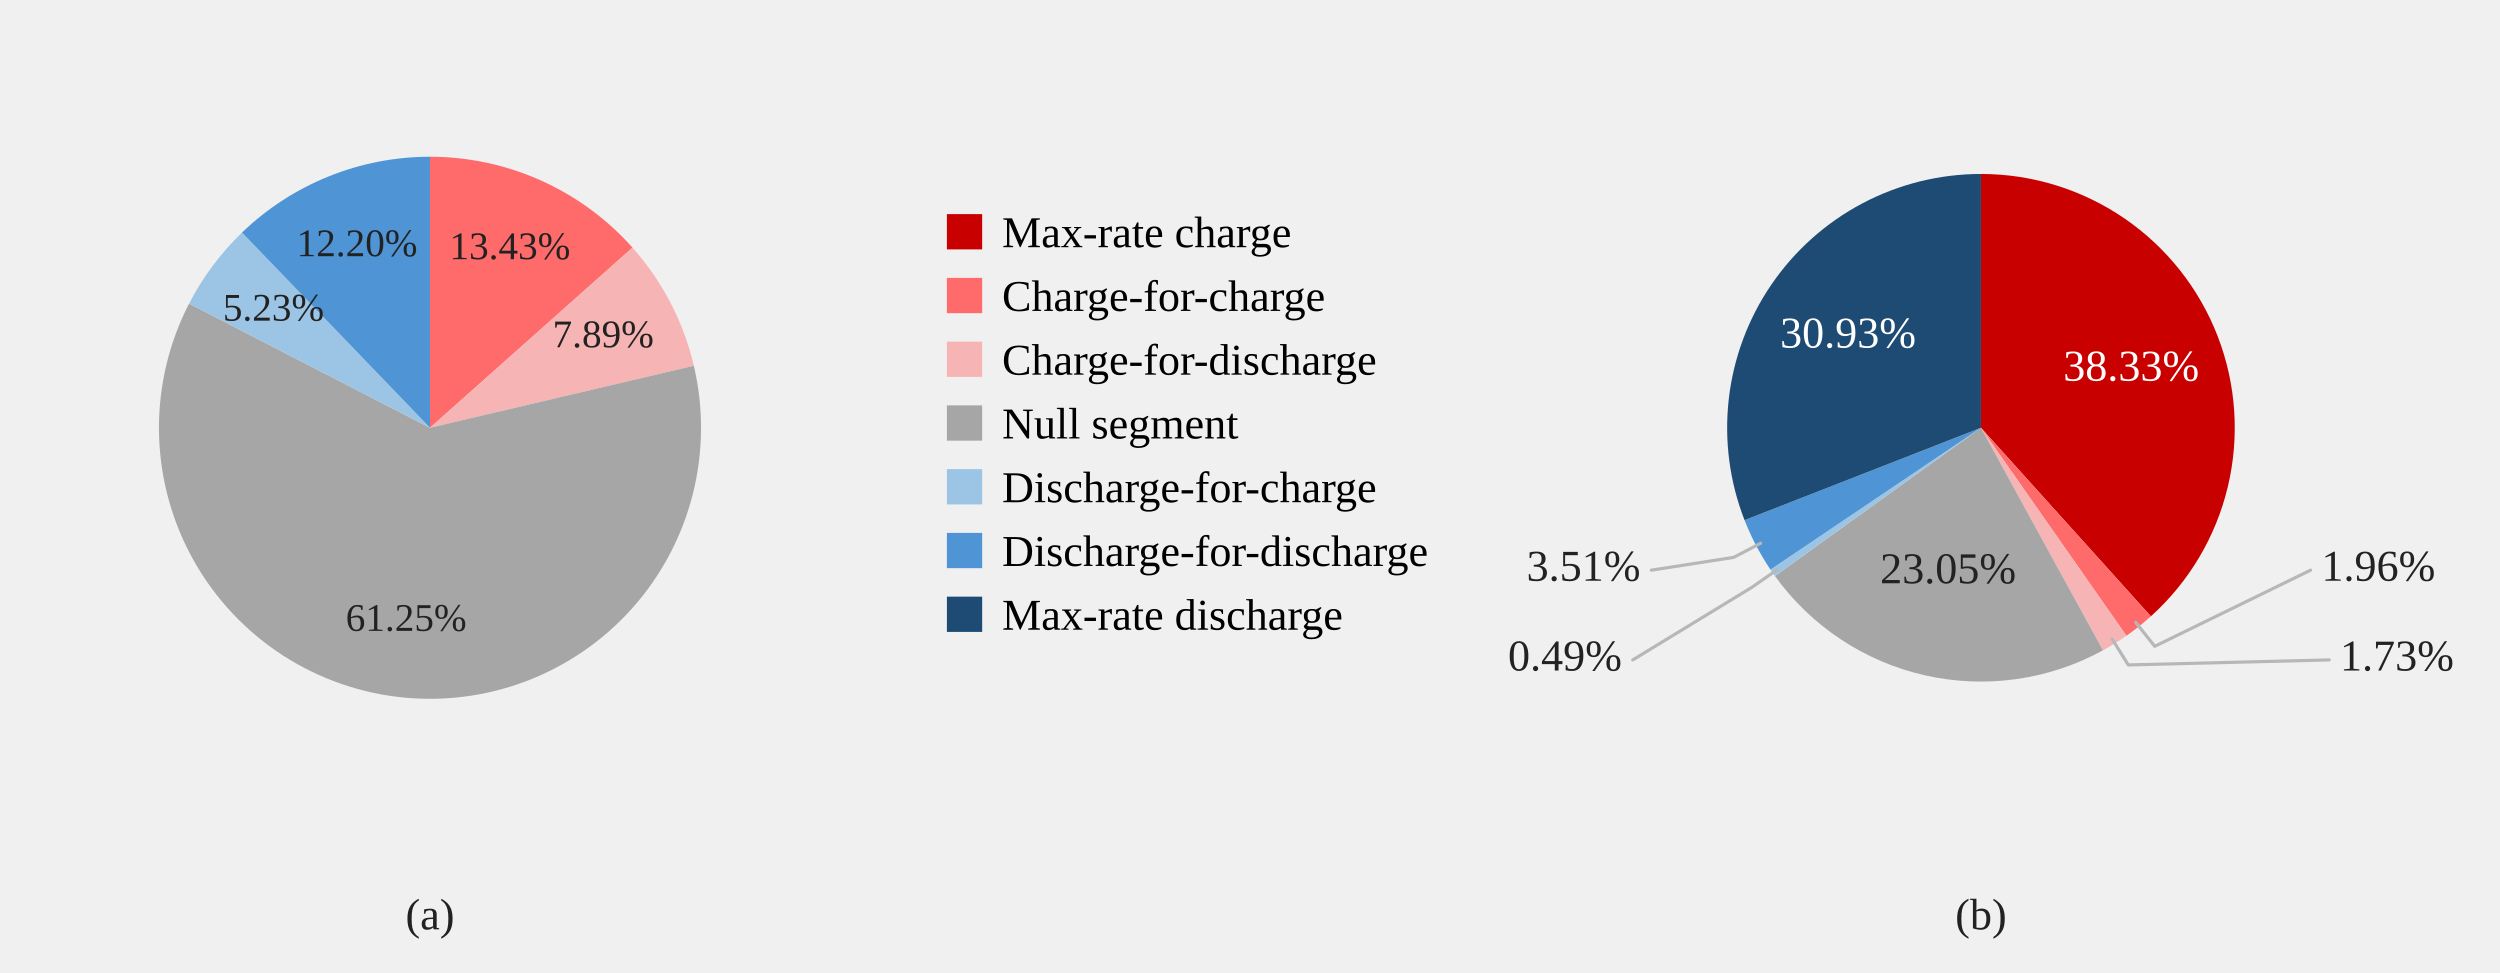
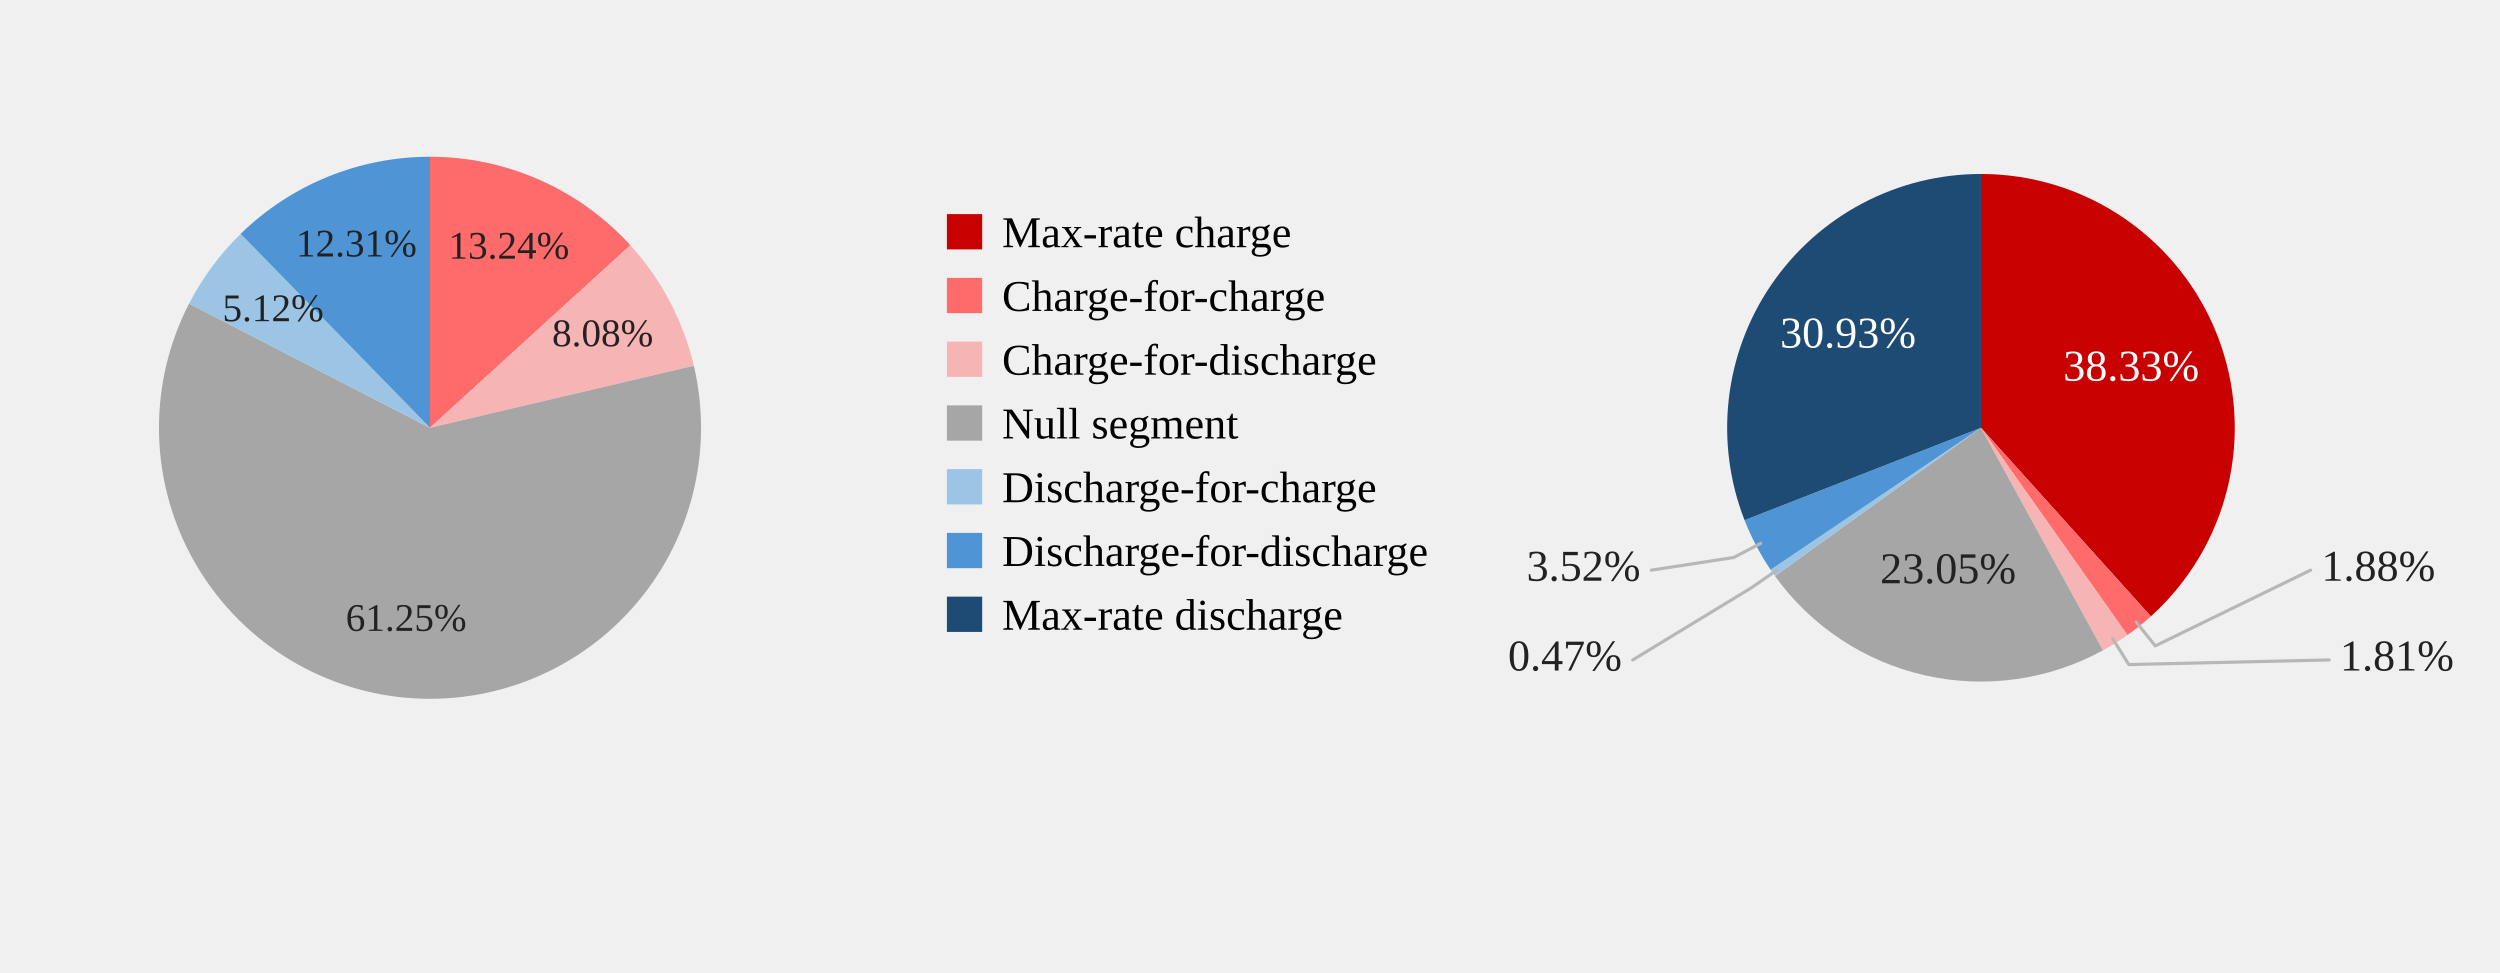
<svg xmlns="http://www.w3.org/2000/svg" xmlns:xlink="http://www.w3.org/1999/xlink" width="510.236pt" height="198.425pt" viewBox="0 0 510.236 198.425" version="1.1">
  <defs>
    <style type="text/css">*{stroke-linejoin: round; stroke-linecap: butt}</style>
  </defs>
  <g id="figure_1">
    <g id="patch_1">
      <path d="M 0 198.425  L 510.236 198.425  L 510.236 0  L 0 0  L 0 198.425  z " style="fill: none" />
    </g>
    <g id="axes_1">
      <g id="patch_2">
-         <path d="M 129.094 50.543  C 123.904 44.709 117.537 40.038 110.414 36.841  C 103.29 33.643 95.569 31.99 87.76 31.99  L 87.76 87.307  z " style="fill: #ff6b6b" />
+         <path d="M 128.653 50.054  C 123.469 44.363 117.154 39.817 110.113 36.707  C 103.072 33.596 95.458 31.99 87.76 31.99  L 87.76 87.307  z " style="fill: #ff6b6b" />
      </g>
      <g id="patch_3">
-         <path d="M 141.61 74.647  C 140.562 70.189 138.964 65.879 136.854 61.815  C 134.744 57.751 132.137 53.965 129.094 50.543  L 87.76 87.307  z " style="fill: #f6b4b4" />
+         <path d="M 141.61 74.647  C 140.536 70.082 138.887 65.672 136.701 61.523  C 134.516 57.374 131.811 53.52 128.653 50.054  L 87.76 87.307  z " style="fill: #f6b4b4" />
      </g>
      <g id="patch_4">
        <path d="M 38.59 61.964  C 34.506 69.886 32.398 78.679 32.443 87.592  C 32.489 96.504 34.689 105.275 38.853 113.155  C 43.018 121.035 49.026 127.793 56.364 132.852  C 63.702 137.91 72.155 141.121 81.001 142.21  C 89.847 143.299 98.827 142.234 107.173 139.107  C 115.518 135.979 122.986 130.88 128.938 124.246  C 134.889 117.611 139.15 109.635 141.356 101  C 143.563 92.365 143.649 83.323 141.61 74.647  L 87.76 87.307  z " style="fill: #a6a6a6" />
      </g>
      <g id="patch_5">
-         <path d="M 49.391 47.46  C 47.209 49.561 45.203 51.838 43.394 54.267  C 41.584 56.697 39.978 59.271 38.59 61.964  L 87.76 87.307  z " style="fill: #9cc5e5" />
+         <path d="M 49.113 47.729  C 46.992 49.8 45.041 52.039 43.278 54.423  C 41.516 56.806 39.948 59.328 38.59 61.964  L 87.76 87.307  z " style="fill: #9cc5e5" />
      </g>
      <g id="patch_6">
-         <path d="M 87.76 31.99  C 80.672 31.99 73.649 33.352 67.075 36.003  C 60.501 38.653 54.497 42.543 49.391 47.46  L 87.76 87.307  z " style="fill: #4f95d5" />
+         <path d="M 87.76 31.99  C 80.607 31.99 73.521 33.377 66.896 36.075  C 60.271 38.773 54.231 42.731 49.113 47.729  L 87.76 87.307  z " style="fill: #4f95d5" />
      </g>
      <g id="text_1">
-         <text style="fill: #222222; font: 8px 'Times New Roman', 'Arial', 'DejaVu Serif'; text-anchor: middle" x="104.071" y="52.893" transform="rotate(-0 104.0706 52.89312)">13.43%</text>
+         <text style="fill: #222222; font: 8px 'Times New Roman', 'Arial', 'DejaVu Serif'; text-anchor: middle" x="103.854" y="52.797" transform="rotate(-0 103.8542 52.79673)">13.24%</text>
      </g>
      <g id="text_2">
-         <text style="fill: #222222; font: 8px 'Times New Roman', 'Arial', 'DejaVu Serif'; text-anchor: middle" x="123.108" y="70.874" transform="rotate(-0 123.1076 70.87447)">7.89%</text>
+         <text style="fill: #222222; font: 8px 'Times New Roman', 'Arial', 'DejaVu Serif'; text-anchor: middle" x="122.998" y="70.665" transform="rotate(-0 122.9978 70.66452)">8.08%</text>
      </g>
      <g id="text_3">
        <text style="fill: #222222; font: 8px 'Times New Roman', 'Arial', 'DejaVu Serif'; text-anchor: middle" x="82.894" y="128.759" transform="rotate(-0 82.89366 128.7591)">61.25%</text>
      </g>
      <g id="text_4">
-         <text style="fill: #222222; font: 8px 'Times New Roman', 'Arial', 'DejaVu Serif'; text-anchor: middle" x="55.816" y="65.44" transform="rotate(-0 55.81625 65.44037)">5.23%</text>
+         <text style="fill: #222222; font: 8px 'Times New Roman', 'Arial', 'DejaVu Serif'; text-anchor: middle" x="55.733" y="65.552" transform="rotate(-0 55.73337 65.55208)">5.12%</text>
      </g>
      <g id="text_5">
-         <text style="fill: #222222; font: 8px 'Times New Roman', 'Arial', 'DejaVu Serif'; text-anchor: middle" x="72.867" y="52.29" transform="rotate(-0 72.86672 52.28981)">12.20%</text>
+         <text style="fill: #222222; font: 8px 'Times New Roman', 'Arial', 'DejaVu Serif'; text-anchor: middle" x="72.738" y="52.342" transform="rotate(-0 72.73781 52.34205)">12.31%</text>
      </g>
    </g>
    <g id="axes_2">
      <g id="legend_1">
        <g id="line2d_1">
          <defs>
-             <path id="m55568b4b0d" d="M -3.6 3.6  L 3.6 3.6  L 3.6 -3.6  L -3.6 -3.6  z " style="stroke: #000000; stroke-opacity: 0; stroke-linejoin: miter" />
+             <path id="m3874a19634" d="M -3.6 3.6  L 3.6 3.6  L 3.6 -3.6  L -3.6 -3.6  z " style="stroke: #000000; stroke-opacity: 0; stroke-linejoin: miter" />
          </defs>
          <g>
-             <use xlink:href="#m55568b4b0d" x="196.856" y="47.3" style="fill: #c90000; stroke: #000000; stroke-opacity: 0; stroke-linejoin: miter" />
+             <use xlink:href="#m3874a19634" x="196.856" y="47.3" style="fill: #c90000; stroke: #000000; stroke-opacity: 0; stroke-linejoin: miter" />
          </g>
        </g>
        <g id="text_6">
          <text style="font: 9px 'Times New Roman', 'Arial', 'DejaVu Serif'; text-anchor: start" x="204.506" y="50.45" transform="rotate(-0 204.506 50.44998)">Max-rate charge</text>
        </g>
        <g id="line2d_2">
          <defs>
-             <path id="m48305397ae" d="M -3.6 3.6  L 3.6 3.6  L 3.6 -3.6  L -3.6 -3.6  z " style="stroke: #000000; stroke-opacity: 0; stroke-linejoin: miter" />
+             <path id="ma8915bc1a9" d="M -3.6 3.6  L 3.6 3.6  L 3.6 -3.6  L -3.6 -3.6  z " style="stroke: #000000; stroke-opacity: 0; stroke-linejoin: miter" />
          </defs>
          <g>
-             <use xlink:href="#m48305397ae" x="196.856" y="60.312" style="fill: #ff6b6b; stroke: #000000; stroke-opacity: 0; stroke-linejoin: miter" />
+             <use xlink:href="#ma8915bc1a9" x="196.856" y="60.312" style="fill: #ff6b6b; stroke: #000000; stroke-opacity: 0; stroke-linejoin: miter" />
          </g>
        </g>
        <g id="text_7">
          <text style="font: 9px 'Times New Roman', 'Arial', 'DejaVu Serif'; text-anchor: start" x="204.506" y="63.462" transform="rotate(-0 204.506 63.46201)">Charge-for-charge</text>
        </g>
        <g id="line2d_3">
          <defs>
-             <path id="m12f9dc6acc" d="M -3.6 3.6  L 3.6 3.6  L 3.6 -3.6  L -3.6 -3.6  z " style="stroke: #000000; stroke-opacity: 0; stroke-linejoin: miter" />
+             <path id="me0272fcff9" d="M -3.6 3.6  L 3.6 3.6  L 3.6 -3.6  L -3.6 -3.6  z " style="stroke: #000000; stroke-opacity: 0; stroke-linejoin: miter" />
          </defs>
          <g>
-             <use xlink:href="#m12f9dc6acc" x="196.856" y="73.324" style="fill: #f6b4b4; stroke: #000000; stroke-opacity: 0; stroke-linejoin: miter" />
+             <use xlink:href="#me0272fcff9" x="196.856" y="73.324" style="fill: #f6b4b4; stroke: #000000; stroke-opacity: 0; stroke-linejoin: miter" />
          </g>
        </g>
        <g id="text_8">
          <text style="font: 9px 'Times New Roman', 'Arial', 'DejaVu Serif'; text-anchor: start" x="204.506" y="76.474" transform="rotate(-0 204.506 76.47404)">Charge-for-discharge</text>
        </g>
        <g id="line2d_4">
          <defs>
-             <path id="mea868866bc" d="M -3.6 3.6  L 3.6 3.6  L 3.6 -3.6  L -3.6 -3.6  z " style="stroke: #000000; stroke-opacity: 0; stroke-linejoin: miter" />
+             <path id="m115b5f12ca" d="M -3.6 3.6  L 3.6 3.6  L 3.6 -3.6  L -3.6 -3.6  z " style="stroke: #000000; stroke-opacity: 0; stroke-linejoin: miter" />
          </defs>
          <g>
-             <use xlink:href="#mea868866bc" x="196.856" y="86.336" style="fill: #a6a6a6; stroke: #000000; stroke-opacity: 0; stroke-linejoin: miter" />
+             <use xlink:href="#m115b5f12ca" x="196.856" y="86.336" style="fill: #a6a6a6; stroke: #000000; stroke-opacity: 0; stroke-linejoin: miter" />
          </g>
        </g>
        <g id="text_9">
          <text style="font: 9px 'Times New Roman', 'Arial', 'DejaVu Serif'; text-anchor: start" x="204.506" y="89.486" transform="rotate(-0 204.506 89.48607)">Null segment</text>
        </g>
        <g id="line2d_5">
          <defs>
-             <path id="m0301efa915" d="M -3.6 3.6  L 3.6 3.6  L 3.6 -3.6  L -3.6 -3.6  z " style="stroke: #000000; stroke-opacity: 0; stroke-linejoin: miter" />
+             <path id="m3cf848cdb2" d="M -3.6 3.6  L 3.6 3.6  L 3.6 -3.6  L -3.6 -3.6  z " style="stroke: #000000; stroke-opacity: 0; stroke-linejoin: miter" />
          </defs>
          <g>
-             <use xlink:href="#m0301efa915" x="196.856" y="99.348" style="fill: #9cc5e5; stroke: #000000; stroke-opacity: 0; stroke-linejoin: miter" />
+             <use xlink:href="#m3cf848cdb2" x="196.856" y="99.348" style="fill: #9cc5e5; stroke: #000000; stroke-opacity: 0; stroke-linejoin: miter" />
          </g>
        </g>
        <g id="text_10">
          <text style="font: 9px 'Times New Roman', 'Arial', 'DejaVu Serif'; text-anchor: start" x="204.506" y="102.498" transform="rotate(-0 204.506 102.4981)">Discharge-for-charge</text>
        </g>
        <g id="line2d_6">
          <defs>
-             <path id="maeccd162c9" d="M -3.6 3.6  L 3.6 3.6  L 3.6 -3.6  L -3.6 -3.6  z " style="stroke: #000000; stroke-opacity: 0; stroke-linejoin: miter" />
+             <path id="m3af94fd34c" d="M -3.6 3.6  L 3.6 3.6  L 3.6 -3.6  L -3.6 -3.6  z " style="stroke: #000000; stroke-opacity: 0; stroke-linejoin: miter" />
          </defs>
          <g>
-             <use xlink:href="#maeccd162c9" x="196.856" y="112.36" style="fill: #4f95d5; stroke: #000000; stroke-opacity: 0; stroke-linejoin: miter" />
+             <use xlink:href="#m3af94fd34c" x="196.856" y="112.36" style="fill: #4f95d5; stroke: #000000; stroke-opacity: 0; stroke-linejoin: miter" />
          </g>
        </g>
        <g id="text_11">
          <text style="font: 9px 'Times New Roman', 'Arial', 'DejaVu Serif'; text-anchor: start" x="204.506" y="115.51" transform="rotate(-0 204.506 115.5101)">Discharge-for-discharge</text>
        </g>
        <g id="line2d_7">
          <defs>
-             <path id="m78818c41e4" d="M -3.6 3.6  L 3.6 3.6  L 3.6 -3.6  L -3.6 -3.6  z " style="stroke: #000000; stroke-opacity: 0; stroke-linejoin: miter" />
+             <path id="m2d02e3cd24" d="M -3.6 3.6  L 3.6 3.6  L 3.6 -3.6  L -3.6 -3.6  z " style="stroke: #000000; stroke-opacity: 0; stroke-linejoin: miter" />
          </defs>
          <g>
-             <use xlink:href="#m78818c41e4" x="196.856" y="125.372" style="fill: #1d4b73; stroke: #000000; stroke-opacity: 0; stroke-linejoin: miter" />
+             <use xlink:href="#m2d02e3cd24" x="196.856" y="125.372" style="fill: #1d4b73; stroke: #000000; stroke-opacity: 0; stroke-linejoin: miter" />
          </g>
        </g>
        <g id="text_12">
          <text style="font: 9px 'Times New Roman', 'Arial', 'DejaVu Serif'; text-anchor: start" x="204.506" y="128.522" transform="rotate(-0 204.506 128.5222)">Max-rate discharge</text>
        </g>
      </g>
    </g>
    <g id="axes_3">
      <g id="patch_7">
        <path d="M 438.978 125.789  C 446.759 118.778 452.233 109.57 454.675 99.385  C 457.117 89.201 456.414 78.511 452.659 68.734  C 448.903 58.957 442.27 50.545 433.638 44.614  C 425.006 38.682 414.775 35.506 404.302 35.506  L 404.302 87.307  z " style="fill: #c90000" />
      </g>
      <g id="patch_8">
-         <path d="M 433.986 129.759  C 434.858 129.149 435.711 128.513 436.543 127.851  C 437.376 127.189 438.188 126.501 438.978 125.789  L 404.302 87.307  z " style="fill: #ff6b6b" />
+         <path d="M 434.19 129.616  C 435.025 129.026 435.842 128.411 436.641 127.773  C 437.439 127.135 438.219 126.474 438.978 125.789  L 404.302 87.307  z " style="fill: #ff6b6b" />
      </g>
      <g id="patch_9">
-         <path d="M 429.203 132.73  C 430.026 132.279 430.837 131.805 431.635 131.31  C 432.433 130.814 433.217 130.297 433.986 129.759  L 404.302 87.307  z " style="fill: #f6b4b4" />
+         <path d="M 429.203 132.73  C 430.063 132.259 430.909 131.763 431.741 131.244  C 432.573 130.724 433.389 130.181 434.19 129.616  L 404.302 87.307  z " style="fill: #f6b4b4" />
      </g>
      <g id="patch_10">
        <path d="M 362.254 117.561  C 369.637 127.822 380.526 135.034 392.855 137.827  C 405.184 140.621 418.118 138.807 429.203 132.73  L 404.302 87.307  z " style="fill: #a6a6a6" />
      </g>
      <g id="patch_11">
-         <path d="M 361.342 116.252  C 361.491 116.472 361.641 116.692 361.793 116.91  C 361.945 117.128 362.099 117.345 362.254 117.561  L 404.302 87.307  z " style="fill: #9cc5e5" />
+         <path d="M 361.37 116.293  C 361.514 116.507 361.66 116.719 361.807 116.93  C 361.954 117.142 362.103 117.352 362.254 117.561  L 404.302 87.307  z " style="fill: #9cc5e5" />
      </g>
      <g id="patch_12">
-         <path d="M 356.053 106.159  C 356.746 107.932 357.536 109.665 358.419 111.351  C 359.303 113.037 360.279 114.673 361.342 116.252  L 404.302 87.307  z " style="fill: #4f95d5" />
+         <path d="M 356.053 106.159  C 356.749 107.94 357.543 109.681 358.431 111.373  C 359.319 113.066 360.3 114.709 361.37 116.293  L 404.302 87.307  z " style="fill: #4f95d5" />
      </g>
      <g id="patch_13">
        <path d="M 404.302 35.506  C 395.872 35.506 387.569 37.564 380.114 41.5  C 372.66 45.436 366.278 51.133 361.524 58.094  C 356.77 65.056 353.787 73.073 352.833 81.449  C 351.88 89.824 352.985 98.308 356.053 106.159  L 404.302 87.307  z " style="fill: #1d4b73" />
      </g>
      <g id="line2d_8">
-         <path d="M 435.899 127.04  L 439.768 131.905  L 471.58 116.366  " style="fill: none; stroke: #b7b7b7; stroke-width: 0.65; stroke-linecap: round" />
+         <path d="M 435.994 126.964  L 439.875 131.82  L 471.58 116.366  " style="fill: none; stroke: #b7b7b7; stroke-width: 0.65; stroke-linecap: round" />
      </g>
      <g id="line2d_9">
-         <path d="M 431.088 130.43  L 434.368 135.71  L 475.37 134.686  " style="fill: none; stroke: #b7b7b7; stroke-width: 0.65; stroke-linecap: round" />
+         <path d="M 431.192 130.365  L 434.485 135.637  L 475.37 134.686  " style="fill: none; stroke: #b7b7b7; stroke-width: 0.65; stroke-linecap: round" />
      </g>
      <g id="line2d_10">
-         <path d="M 362.643 116.318  L 357.542 119.87  L 333.234 134.686  " style="fill: none; stroke: #b7b7b7; stroke-width: 0.65; stroke-linecap: round" />
+         <path d="M 362.657 116.338  L 357.558 119.893  L 333.234 134.686  " style="fill: none; stroke: #b7b7b7; stroke-width: 0.65; stroke-linecap: round" />
      </g>
      <g id="line2d_11">
-         <path d="M 359.337 110.87  L 353.831 113.756  L 337.024 116.366  " style="fill: none; stroke: #b7b7b7; stroke-width: 0.65; stroke-linecap: round" />
+         <path d="M 359.348 110.892  L 353.844 113.78  L 337.024 116.366  " style="fill: none; stroke: #b7b7b7; stroke-width: 0.65; stroke-linecap: round" />
      </g>
      <g id="text_13">
-         <text style="fill: #222222; font: 9px 'Times New Roman', 'Arial', 'DejaVu Serif'; text-anchor: start" x="473.791" y="118.528" transform="rotate(-0 473.7909 118.5282)">1.96%</text>
+         <text style="fill: #222222; font: 9px 'Times New Roman', 'Arial', 'DejaVu Serif'; text-anchor: start" x="473.791" y="118.528" transform="rotate(-0 473.7909 118.5282)">1.88%</text>
      </g>
      <g id="text_14">
-         <text style="fill: #222222; font: 9px 'Times New Roman', 'Arial', 'DejaVu Serif'; text-anchor: start" x="477.581" y="136.848" transform="rotate(-0 477.5812 136.8481)">1.73%</text>
+         <text style="fill: #222222; font: 9px 'Times New Roman', 'Arial', 'DejaVu Serif'; text-anchor: start" x="477.581" y="136.848" transform="rotate(-0 477.5812 136.8481)">1.81%</text>
      </g>
      <g id="text_15">
-         <text style="fill: #222222; font: 9px 'Times New Roman', 'Arial', 'DejaVu Serif'; text-anchor: end" x="331.023" y="136.848" transform="rotate(-0 331.0225 136.8481)">0.49%</text>
+         <text style="fill: #222222; font: 9px 'Times New Roman', 'Arial', 'DejaVu Serif'; text-anchor: end" x="331.023" y="136.848" transform="rotate(-0 331.0225 136.8481)">0.47%</text>
      </g>
      <g id="text_16">
-         <text style="fill: #222222; font: 9px 'Times New Roman', 'Arial', 'DejaVu Serif'; text-anchor: end" x="334.813" y="118.528" transform="rotate(-0 334.8128 118.5282)">3.51%</text>
+         <text style="fill: #222222; font: 9px 'Times New Roman', 'Arial', 'DejaVu Serif'; text-anchor: end" x="334.813" y="118.528" transform="rotate(-0 334.8128 118.5282)">3.52%</text>
      </g>
      <g id="text_17">
        <text style="fill: #ffffff; font: 9px 'Times New Roman', 'Arial', 'DejaVu Serif'; text-anchor: middle" x="434.967" y="77.691" transform="rotate(-0 434.9671 77.69114)">38.33%</text>
      </g>
      <g id="text_18">
        <text style="fill: #222222; font: 9px 'Times New Roman', 'Arial', 'DejaVu Serif'; text-anchor: middle" x="397.601" y="119.042" transform="rotate(-0 397.6012 119.0421)">23.05%</text>
      </g>
      <g id="text_19">
-         <text style="fill: #ffffff; font: 9px 'Times New Roman', 'Arial', 'DejaVu Serif'; text-anchor: middle" x="377.174" y="70.944" transform="rotate(-0 377.1745 70.94397)">30.93%</text>
+         <text style="fill: #ffffff; font: 9px 'Times New Roman', 'Arial', 'DejaVu Serif'; text-anchor: middle" x="377.174" y="70.944" transform="rotate(-0 377.1745 70.94398)">30.93%</text>
      </g>
-     </g>
-     <g id="text_20">
-       <text style="fill: #222222; font: 9px 'Times New Roman', 'Arial', 'DejaVu Serif'; text-anchor: middle" x="87.76" y="189.674" transform="rotate(-0 87.76031 189.6739)">(a)</text>
-     </g>
-     <g id="text_21">
-       <text style="fill: #222222; font: 9px 'Times New Roman', 'Arial', 'DejaVu Serif'; text-anchor: middle" x="404.302" y="189.674" transform="rotate(-0 404.3019 189.6739)">(b)</text>
    </g>
  </g>
</svg>
